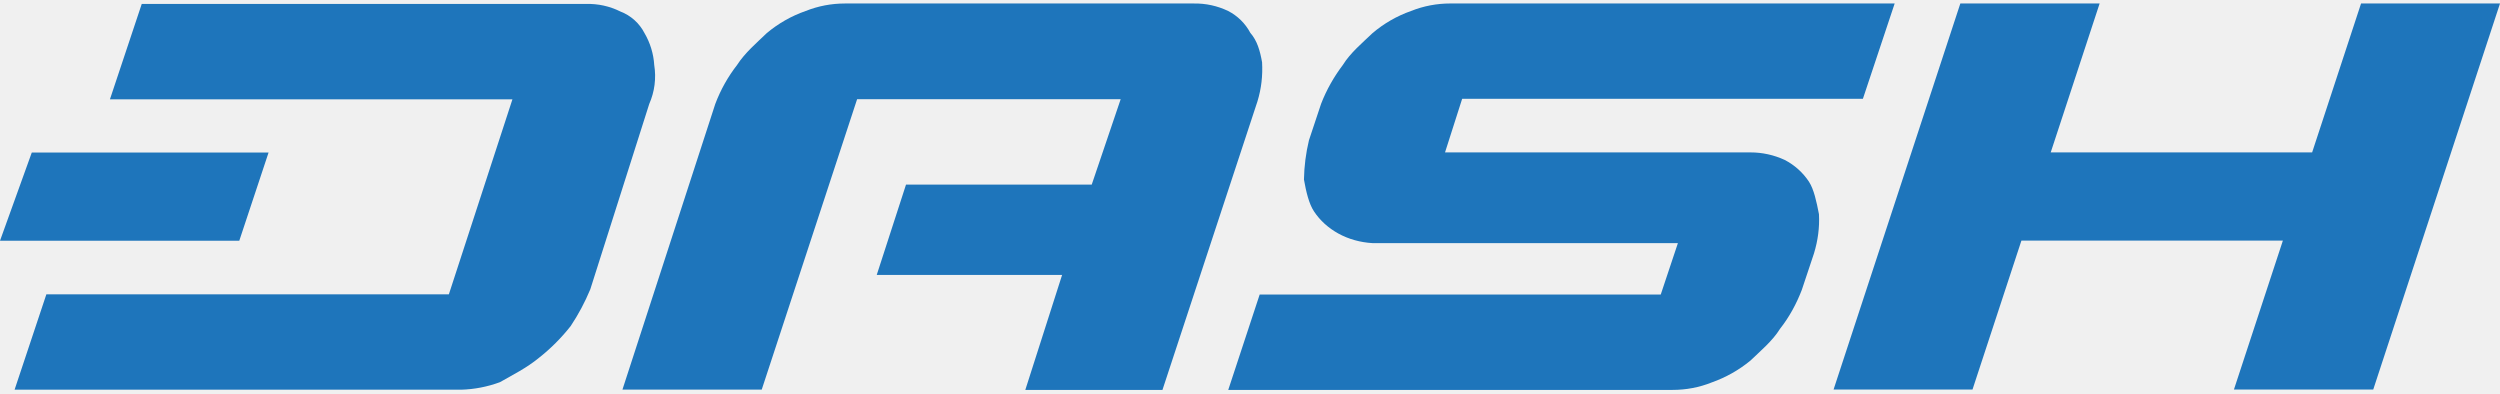
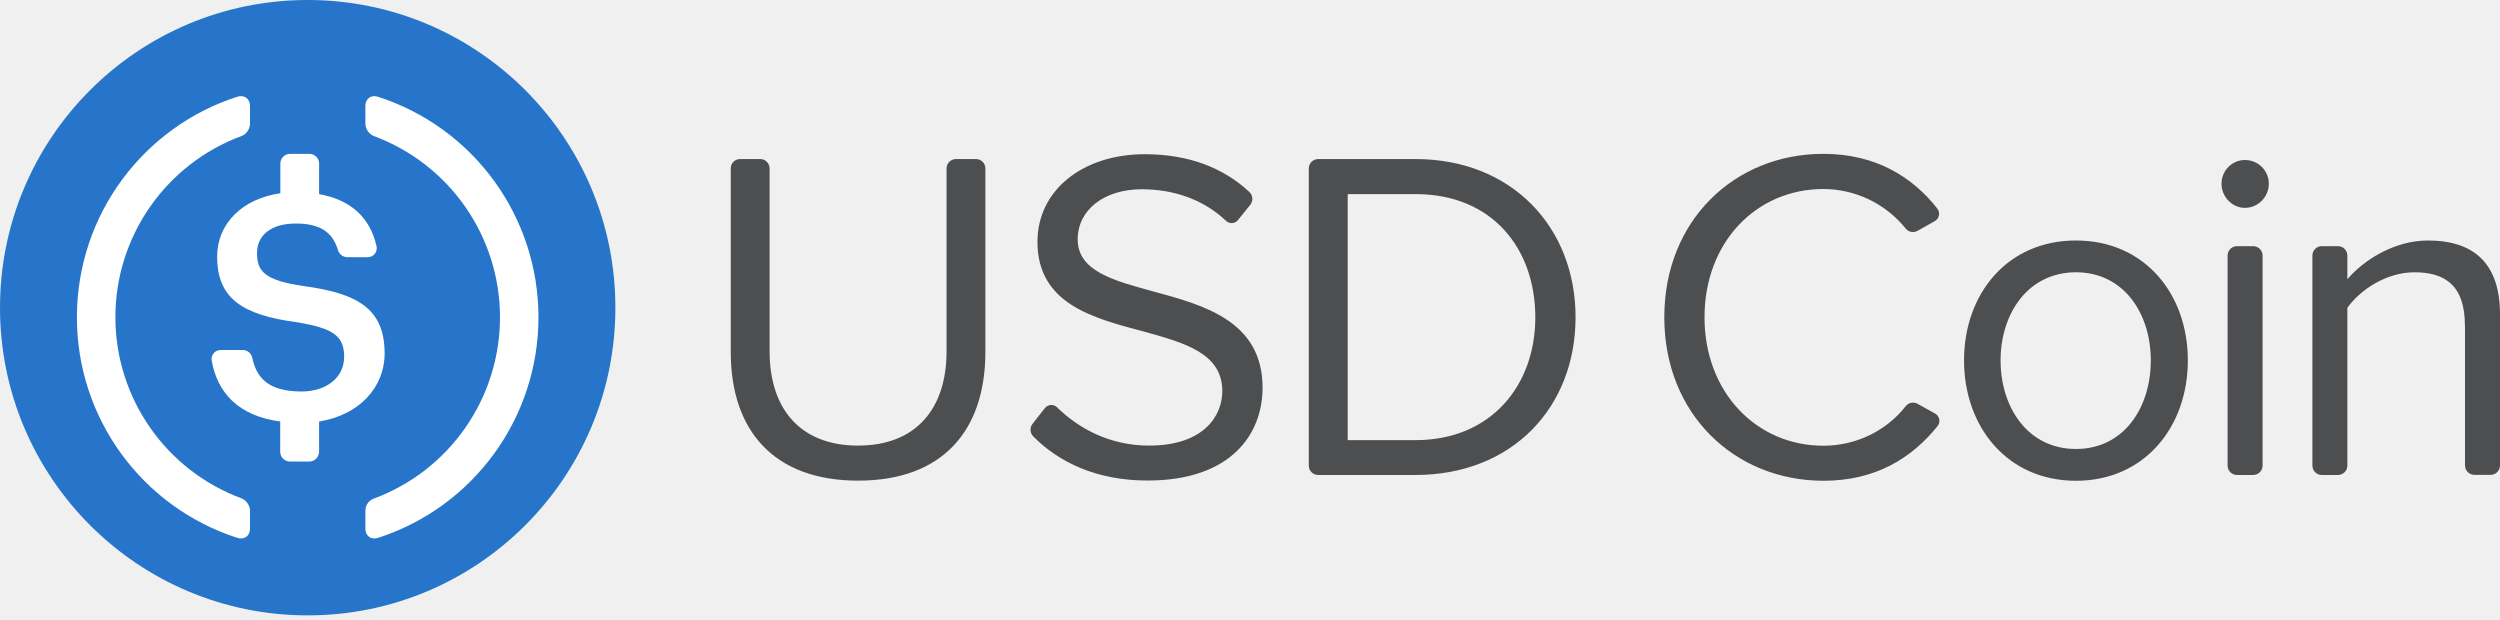
- <svg xmlns="http://www.w3.org/2000/svg" width="108" height="17" viewBox="0 0 108 17">
+ <svg xmlns="http://www.w3.org/2000/svg" width="117" height="29" viewBox="0 0 117 29">
  <g>
    <g>
      <g>
-         <path fill="#1e75bb" d="M101.998.15l-2.114 6.434H88.591L90.704.15h-6.017L79.21 16.828h6.002l2.113-6.433H98.62l-2.114 6.433h6.018L108 .15z" />
+         <path fill="#4d4e50" d="M77.889 14.847c0-4.547 3.306-7.647 7.444-7.647 2.452 0 4.172 1.08 5.333 2.562a.395.395 0 0 1-.111.583l-.816.458a.435.435 0 0 1-.553-.107 4.956 4.956 0 0 0-3.853-1.85c-3.133 0-5.562 2.483-5.562 6.007 0 3.501 2.43 6.007 5.562 6.007 1.592 0 2.993-.747 3.853-1.85a.435.435 0 0 1 .553-.113l.827.458a.393.393 0 0 1 .111.588c-1.206 1.494-2.892 2.557-5.344 2.557-4.138-.006-7.444-3.105-7.444-7.653zm37.468.38c0-1.884-.945-2.484-2.364-2.484-1.291 0-2.52.798-3.136 1.663v7.381a.44.44 0 0 1-.436.442h-.765a.44.44 0 0 1-.436-.442v-9.824a.44.44 0 0 1 .436-.442h.765a.44.44 0 0 1 .436.442v1.108c.744-.888 2.191-1.816 3.767-1.816 2.214 0 3.376 1.132 3.376 3.456v7.07a.44.44 0 0 1-.436.442h-.766a.44.44 0 0 1-.436-.441v-6.556zm-10.67-3.706h.766a.44.44 0 0 1 .436.442v9.824a.44.44 0 0 1-.436.442h-.765a.44.44 0 0 1-.436-.442v-9.824a.44.44 0 0 1 .436-.442zm-.72-2.924c0-.622.503-1.109 1.095-1.109.615 0 1.118.487 1.118 1.11 0 .621-.503 1.13-1.118 1.13-.592 0-1.095-.514-1.095-1.13zm-3.309 8.27c0-2.173-1.246-4.124-3.504-4.124s-3.527 1.951-3.527 4.123c0 2.195 1.269 4.146 3.527 4.146s3.504-1.951 3.504-4.146zm-8.741 0c0-3.106 2.018-5.612 5.237-5.612 3.219 0 5.237 2.506 5.237 5.611 0 3.106-2.018 5.634-5.237 5.634-3.22 0-5.237-2.534-5.237-5.634zm-25.67 3.731c3.549 0 5.606-2.576 5.606-5.746 0-3.198-1.995-5.768-5.606-5.768h-3.174v11.514zM61.251 7.884a.44.44 0 0 1 .436-.44h4.554c4.533 0 7.495 3.212 7.495 7.403 0 4.214-2.956 7.382-7.495 7.382h-4.554a.44.44 0 0 1-.436-.442zM48.899 19.101a.384.384 0 0 1 .57-.04c.978.962 2.443 1.793 4.298 1.793 2.604 0 3.437-1.42 3.437-2.55 0-1.777-1.771-2.263-3.7-2.795-2.341-.622-4.951-1.284-4.951-4.191 0-2.438 2.146-4.101 5.018-4.101 2.063 0 3.695.64 4.896 1.765.174.158.19.43.04.61l-.57.708a.38.38 0 0 1-.56.034c-1.067-1.013-2.475-1.477-3.94-1.477-1.755 0-3.001.956-3.001 2.348 0 1.487 1.688 1.928 3.549 2.437 2.386.645 5.103 1.397 5.103 4.503 0 2.15-1.448 4.344-5.388 4.344-2.359 0-4.136-.843-5.343-2.065a.446.446 0 0 1-.034-.588zM34.636 7.443h.945a.44.44 0 0 1 .436.441v8.558c0 2.704 1.447 4.412 4.141 4.412s4.141-1.708 4.141-4.412V7.884a.44.44 0 0 1 .436-.44h.945a.44.44 0 0 1 .436.44v8.58c0 3.683-1.995 6.03-5.958 6.03s-5.958-2.37-5.958-6.007V7.884a.432.432 0 0 1 .436-.44z" />
      </g>
      <g>
-         <path fill="#1e75bb" d="M78.147 7.849a2.794 2.794 0 0 0-1.05-.941 3.51 3.51 0 0 0-1.48-.324H62.425l.74-2.315h17.312L81.85.15H62.657c-.587 0-1.158.108-1.698.324a5.272 5.272 0 0 0-1.666.957c-.432.416-.956.848-1.28 1.373-.386.509-.71 1.08-.942 1.681l-.524 1.574a7.867 7.867 0 0 0-.216 1.697c.092.525.216 1.05.432 1.373.262.402.632.726 1.049.957.447.247.957.386 1.481.417h13.192l-.741 2.221H54.418l-1.358 4.12h19.193c.586 0 1.157-.108 1.697-.324a5.543 5.543 0 0 0 1.667-.941c.432-.417.956-.849 1.28-1.374.401-.509.71-1.08.941-1.681l.525-1.574c.17-.555.247-1.126.216-1.697-.108-.556-.216-1.065-.432-1.404z" />
+         <path fill="#2775ca" d="M14.4 28.8c7.953 0 14.4-6.447 14.4-14.4S22.353 0 14.4 0 0 6.447 0 14.4s6.447 14.4 14.4 14.4z" />
      </g>
      <g>
-         <path fill="#1e75bb" d="M54.523 2.697c-.093-.525-.216-.941-.51-1.28a2.251 2.251 0 0 0-.956-.942 3.292 3.292 0 0 0-1.481-.324H36.502c-.586 0-1.157.108-1.697.324a5.345 5.345 0 0 0-1.682.957c-.432.416-.941.848-1.28 1.373a6.44 6.44 0 0 0-.942 1.682L26.89 16.83h6.017l4.12-12.544h11.386l-1.25 3.688H39.14l-1.265 3.903h8.008l-1.59 4.968h5.925l4.104-12.466c.17-.556.231-1.111.2-1.682z" />
+         <path fill="#fff" d="M11.7 24.742c0 .34-.265.533-.593.43A10.836 10.836 0 0 1 3.6 14.85c0-4.833 3.155-8.929 7.507-10.323.328-.102.593.09.593.43v.84c0 .226-.175.492-.39.566a9.046 9.046 0 0 0-5.91 8.481 9.046 9.046 0 0 0 5.91 8.482c.215.079.39.34.39.566z" />
      </g>
      <g>
-         <path fill="#1e75bb" d="M28.263 2.81a3.098 3.098 0 0 0-.417-1.373 1.959 1.959 0 0 0-1.05-.942 3.1 3.1 0 0 0-1.48-.324H6.123l-1.374 4.12h17.388l-2.746 8.424H2.003L.63 16.835h19.286a5.246 5.246 0 0 0 1.681-.325c.54-.308 1.158-.617 1.682-1.049.51-.401.972-.864 1.373-1.373.34-.51.617-1.034.849-1.59l2.546-8.007a2.99 2.99 0 0 0 .216-1.681z" />
+         <path fill="#fff" d="M14.929 21.149a.455.455 0 0 1-.455.451h-.905a.455.455 0 0 1-.455-.451v-1.422c-1.98-.266-2.946-1.366-3.208-2.861a.42.42 0 0 1 .421-.485h1.035c.217 0 .399.152.444.366.193.892.711 1.575 2.298 1.575 1.172 0 2.002-.65 2.002-1.62 0-.97-.49-1.337-2.207-1.62-2.537-.338-3.737-1.1-3.737-3.074 0-1.524 1.16-2.709 2.958-2.963V7.651c0-.248.205-.451.455-.451h.904c.25 0 .455.203.455.451v1.434c1.462.26 2.39 1.083 2.69 2.449a.419.419 0 0 1-.415.502h-.955a.46.46 0 0 1-.438-.333c-.256-.87-.882-1.242-1.968-1.242-1.2 0-1.82.576-1.82 1.383 0 .852.353 1.28 2.195 1.546 2.492.339 3.777 1.044 3.777 3.149 0 1.596-1.194 2.889-3.066 3.188v1.422z" />
      </g>
      <g>
-         <path fill="#1e75bb" d="M11.602 6.59H1.373L0 10.4h10.337z" />
+         <path fill="#fff" d="M17.693 25.173c-.328.102-.593-.091-.593-.431v-.839a.6.6 0 0 1 .39-.567 9.05 9.05 0 0 0 5.91-8.485 9.05 9.05 0 0 0-5.91-8.485.655.655 0 0 1-.39-.567V4.96c0-.34.265-.538.593-.43A10.84 10.84 0 0 1 25.2 14.856a10.85 10.85 0 0 1-7.507 10.316z" />
      </g>
    </g>
  </g>
</svg>
